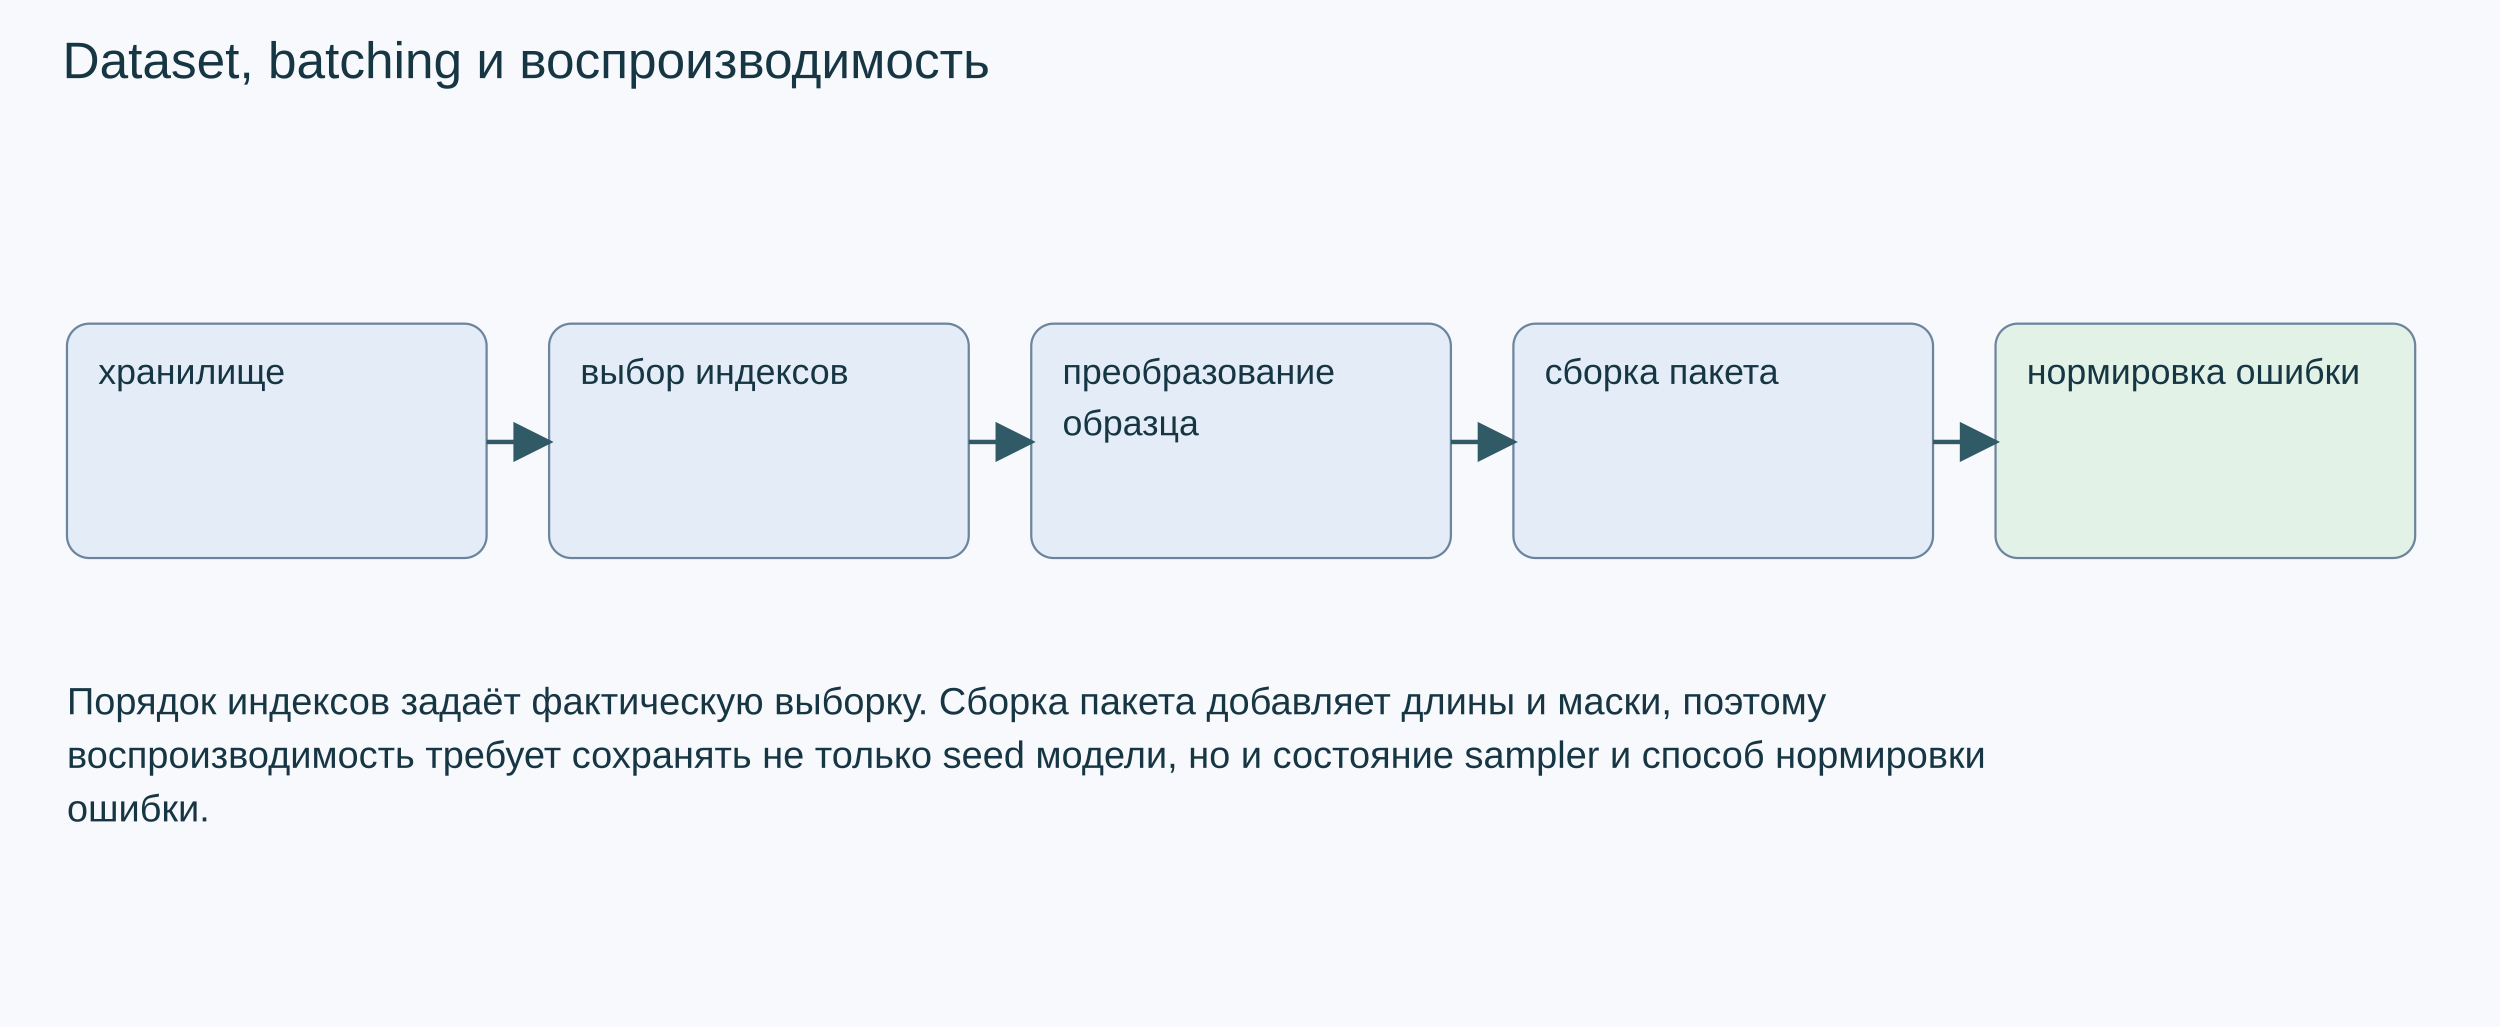
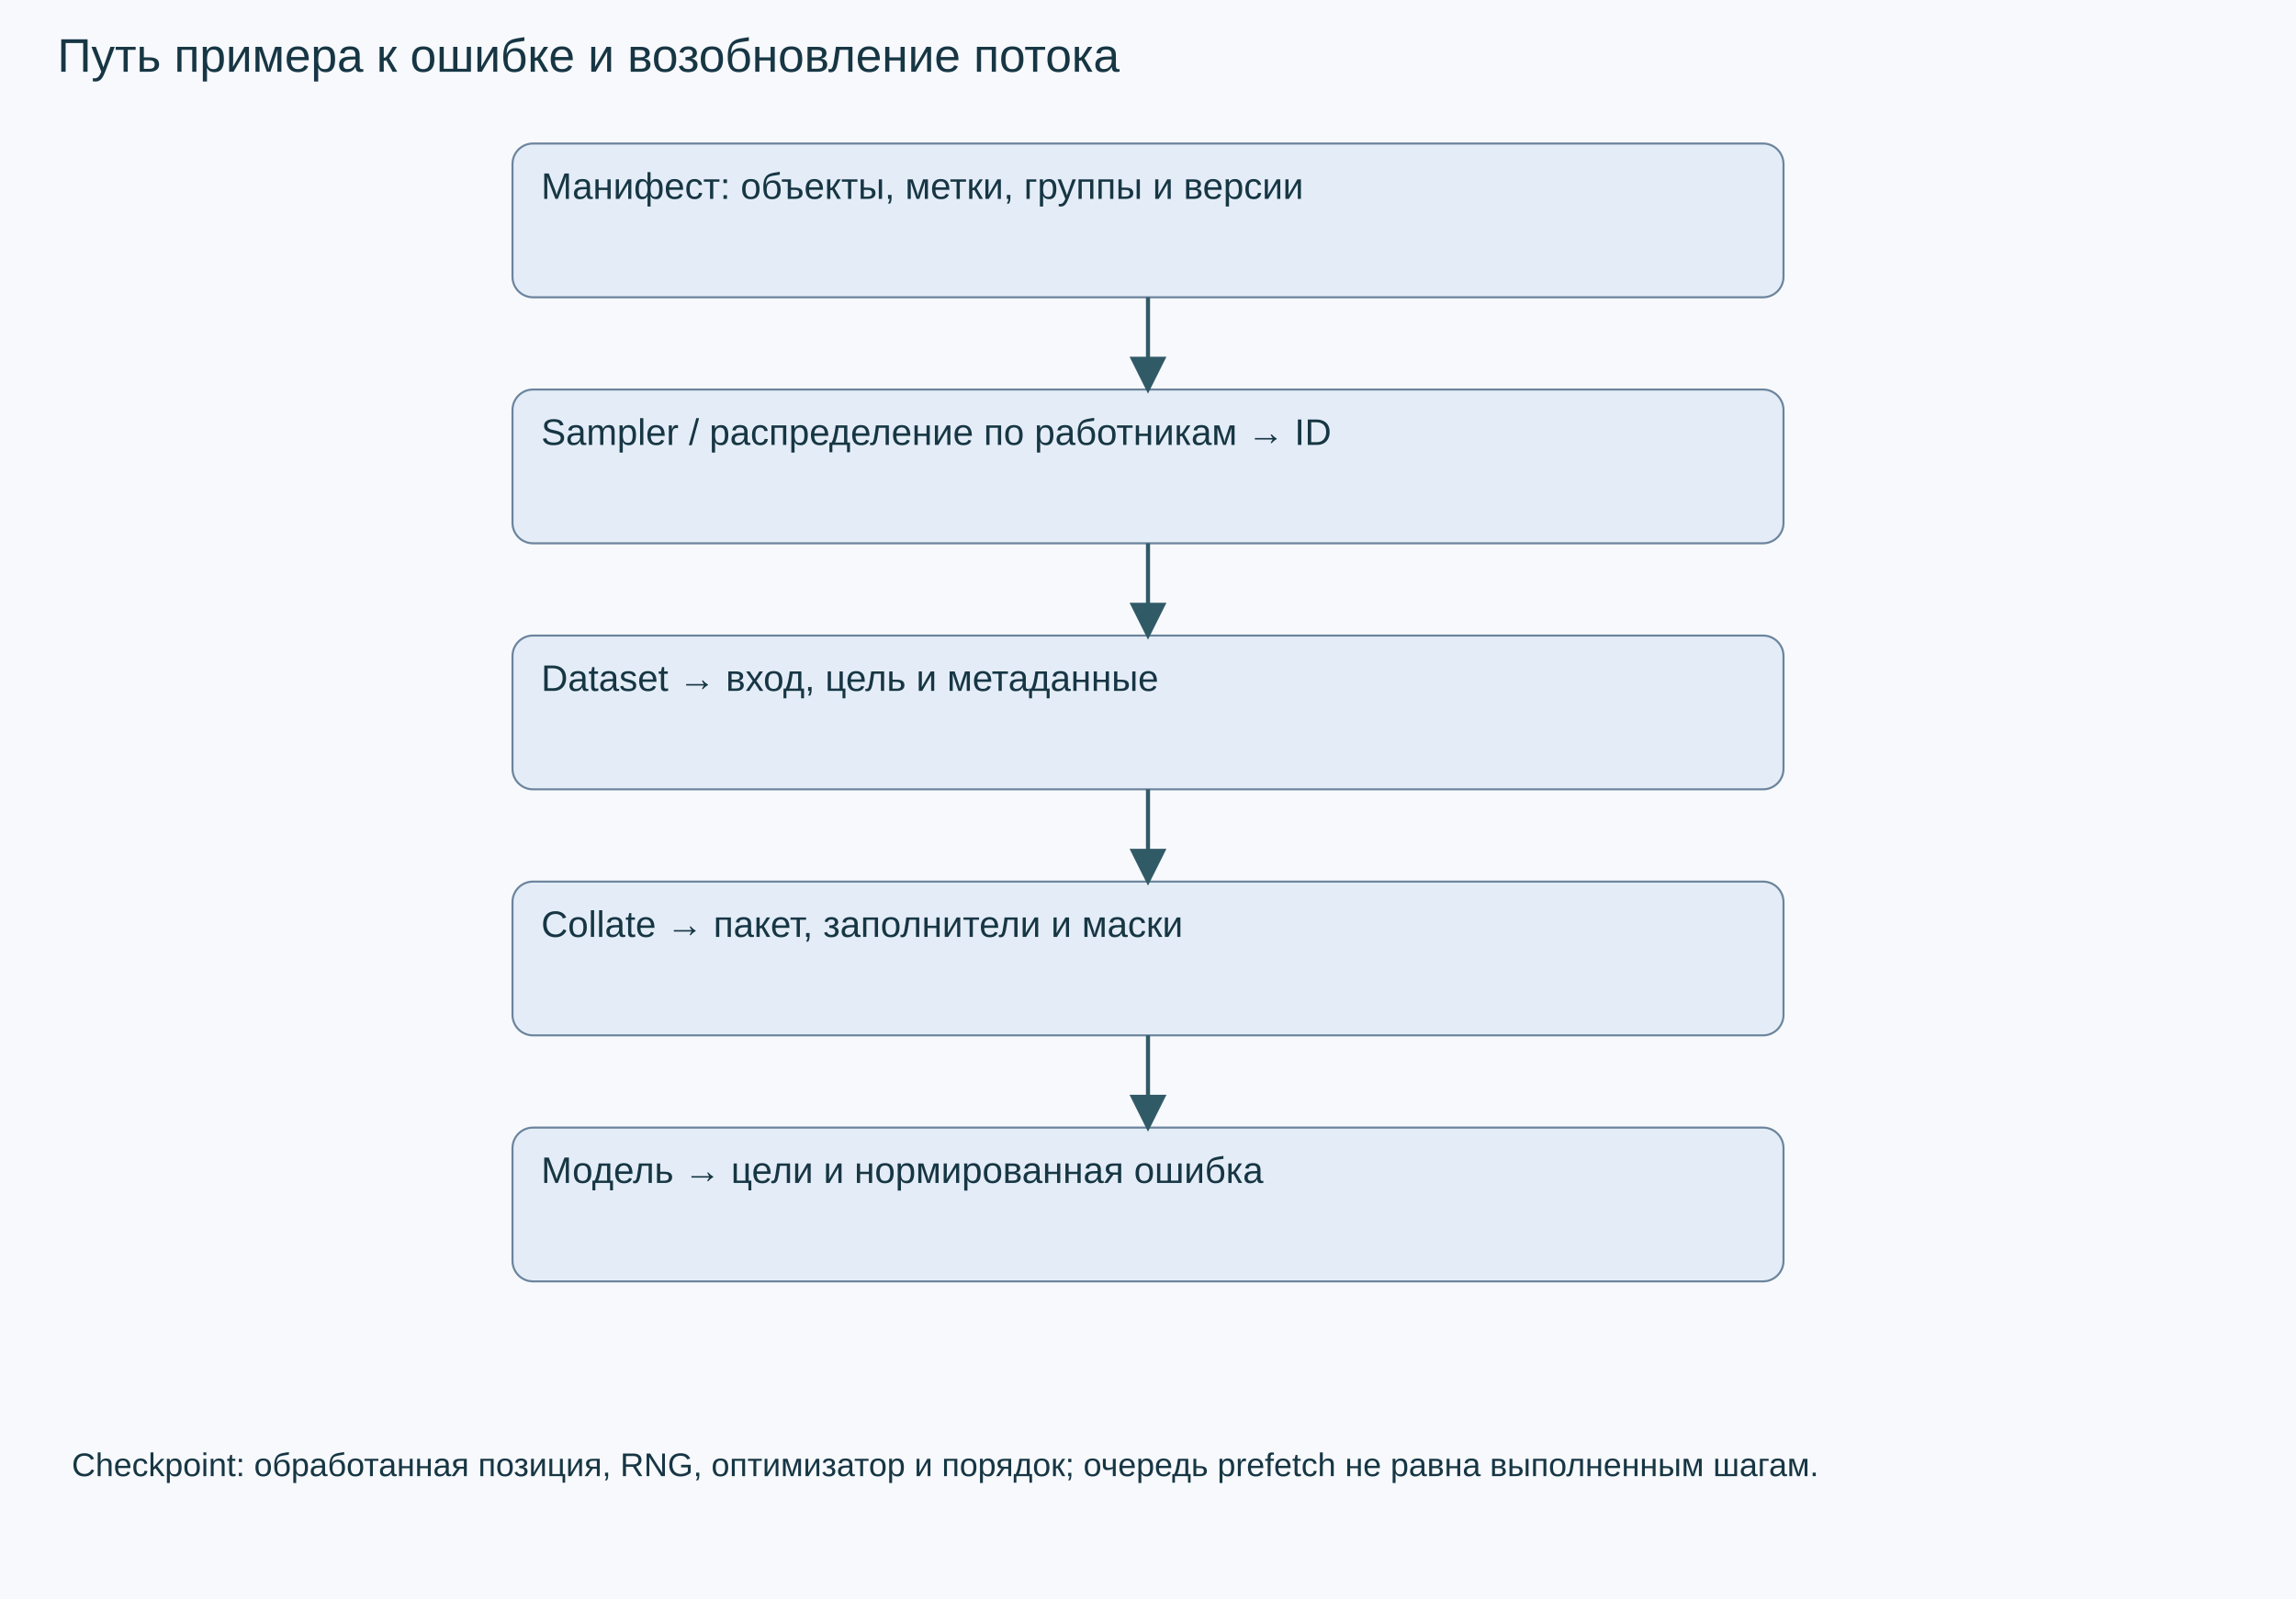
- <svg xmlns="http://www.w3.org/2000/svg" viewBox="0 0 1120 460" role="img" aria-labelledby="title desc">
+ <svg xmlns="http://www.w3.org/2000/svg" viewBox="0 0 1120 780" role="img" aria-labelledby="title desc">
  <defs>
    <marker id="arrow" markerWidth="9" markerHeight="9" refX="8" refY="4.5" orient="auto">
      <path d="M0,0 L9,4.5 L0,9" fill="#315a67" />
    </marker>
  </defs>
-   <rect width="1120" height="460" fill="#f7f9fc" />
+   <rect width="1120" height="780" fill="#f7f9fc" />
  <text x="28" y="35" font-family="Segoe UI,Arial,sans-serif" font-size="23" fill="#173644">
-     <tspan x="28" dy="0">Dataset, batching и воспроизводимость</tspan>
+     <tspan x="28" dy="0">Путь примера к ошибке и возобновление потока</tspan>
  </text>
-   <rect x="30" y="145" width="188" height="105" rx="10" fill="#e4edf7" stroke="#6c849d" />
-   <text x="44" y="172" font-family="Segoe UI,Arial,sans-serif" font-size="16" fill="#173644">
-     <tspan x="44" dy="0">хранилище</tspan>
+   <rect x="250" y="70" width="620" height="75" rx="10" fill="#e4edf7" stroke="#6c849d" />
+   <text x="264" y="97" font-family="Segoe UI,Arial,sans-serif" font-size="18" fill="#173644">
+     <tspan x="264" dy="0">Манифест: объекты, метки, группы и версии</tspan>
  </text>
-   <rect x="246" y="145" width="188" height="105" rx="10" fill="#e4edf7" stroke="#6c849d" />
-   <text x="260" y="172" font-family="Segoe UI,Arial,sans-serif" font-size="16" fill="#173644">
-     <tspan x="260" dy="0">выбор индексов</tspan>
+   <rect x="250" y="190" width="620" height="75" rx="10" fill="#e4edf7" stroke="#6c849d" />
+   <text x="264" y="217" font-family="Segoe UI,Arial,sans-serif" font-size="18" fill="#173644">
+     <tspan x="264" dy="0">Sampler / распределение по работникам → ID</tspan>
  </text>
-   <path d="M218,198 L246,198" fill="none" stroke="#315a67" stroke-width="2" marker-end="url(#arrow)" />
-   <rect x="462" y="145" width="188" height="105" rx="10" fill="#e4edf7" stroke="#6c849d" />
-   <text x="476" y="172" font-family="Segoe UI,Arial,sans-serif" font-size="16" fill="#173644">
-     <tspan x="476" dy="0">преобразование</tspan>
-     <tspan x="476" dy="23">образца</tspan>
+   <rect x="250" y="310" width="620" height="75" rx="10" fill="#e4edf7" stroke="#6c849d" />
+   <text x="264" y="337" font-family="Segoe UI,Arial,sans-serif" font-size="18" fill="#173644">
+     <tspan x="264" dy="0">Dataset → вход, цель и метаданные</tspan>
  </text>
-   <path d="M434,198 L462,198" fill="none" stroke="#315a67" stroke-width="2" marker-end="url(#arrow)" />
-   <rect x="678" y="145" width="188" height="105" rx="10" fill="#e4edf7" stroke="#6c849d" />
-   <text x="692" y="172" font-family="Segoe UI,Arial,sans-serif" font-size="16" fill="#173644">
-     <tspan x="692" dy="0">сборка пакета</tspan>
+   <rect x="250" y="430" width="620" height="75" rx="10" fill="#e4edf7" stroke="#6c849d" />
+   <text x="264" y="457" font-family="Segoe UI,Arial,sans-serif" font-size="18" fill="#173644">
+     <tspan x="264" dy="0">Collate → пакет, заполнители и маски</tspan>
  </text>
-   <path d="M650,198 L678,198" fill="none" stroke="#315a67" stroke-width="2" marker-end="url(#arrow)" />
-   <rect x="894" y="145" width="188" height="105" rx="10" fill="#e3f2e7" stroke="#6c849d" />
-   <text x="908" y="172" font-family="Segoe UI,Arial,sans-serif" font-size="16" fill="#173644">
-     <tspan x="908" dy="0">нормировка ошибки</tspan>
+   <rect x="250" y="550" width="620" height="75" rx="10" fill="#e4edf7" stroke="#6c849d" />
+   <text x="264" y="577" font-family="Segoe UI,Arial,sans-serif" font-size="18" fill="#173644">
+     <tspan x="264" dy="0">Модель → цели и нормированная ошибка</tspan>
  </text>
-   <path d="M866,198 L894,198" fill="none" stroke="#315a67" stroke-width="2" marker-end="url(#arrow)" />
-   <text x="30" y="320" font-family="Segoe UI,Arial,sans-serif" font-size="17" fill="#173644">
-     <tspan x="30" dy="0">Порядок индексов задаёт фактическую выборку. Сборка пакета добавляет длины и маски, поэтому</tspan>
-     <tspan x="30" dy="24">воспроизводимость требует сохранять не только seed модели, но и состояние sampler и способ нормировки</tspan>
-     <tspan x="30" dy="24">ошибки.</tspan>
+   <path d="M560,145 L560,190" fill="none" stroke="#315a67" stroke-width="2" marker-end="url(#arrow)" />
+   <path d="M560,265 L560,310" fill="none" stroke="#315a67" stroke-width="2" marker-end="url(#arrow)" />
+   <path d="M560,385 L560,430" fill="none" stroke="#315a67" stroke-width="2" marker-end="url(#arrow)" />
+   <path d="M560,505 L560,550" fill="none" stroke="#315a67" stroke-width="2" marker-end="url(#arrow)" />
+   <text x="35" y="720" font-family="Segoe UI,Arial,sans-serif" font-size="16" fill="#173644">
+     <tspan x="35" dy="0">Checkpoint: обработанная позиция, RNG, оптимизатор и порядок; очередь prefetch не равна выполненным шагам.</tspan>
  </text>
</svg>
